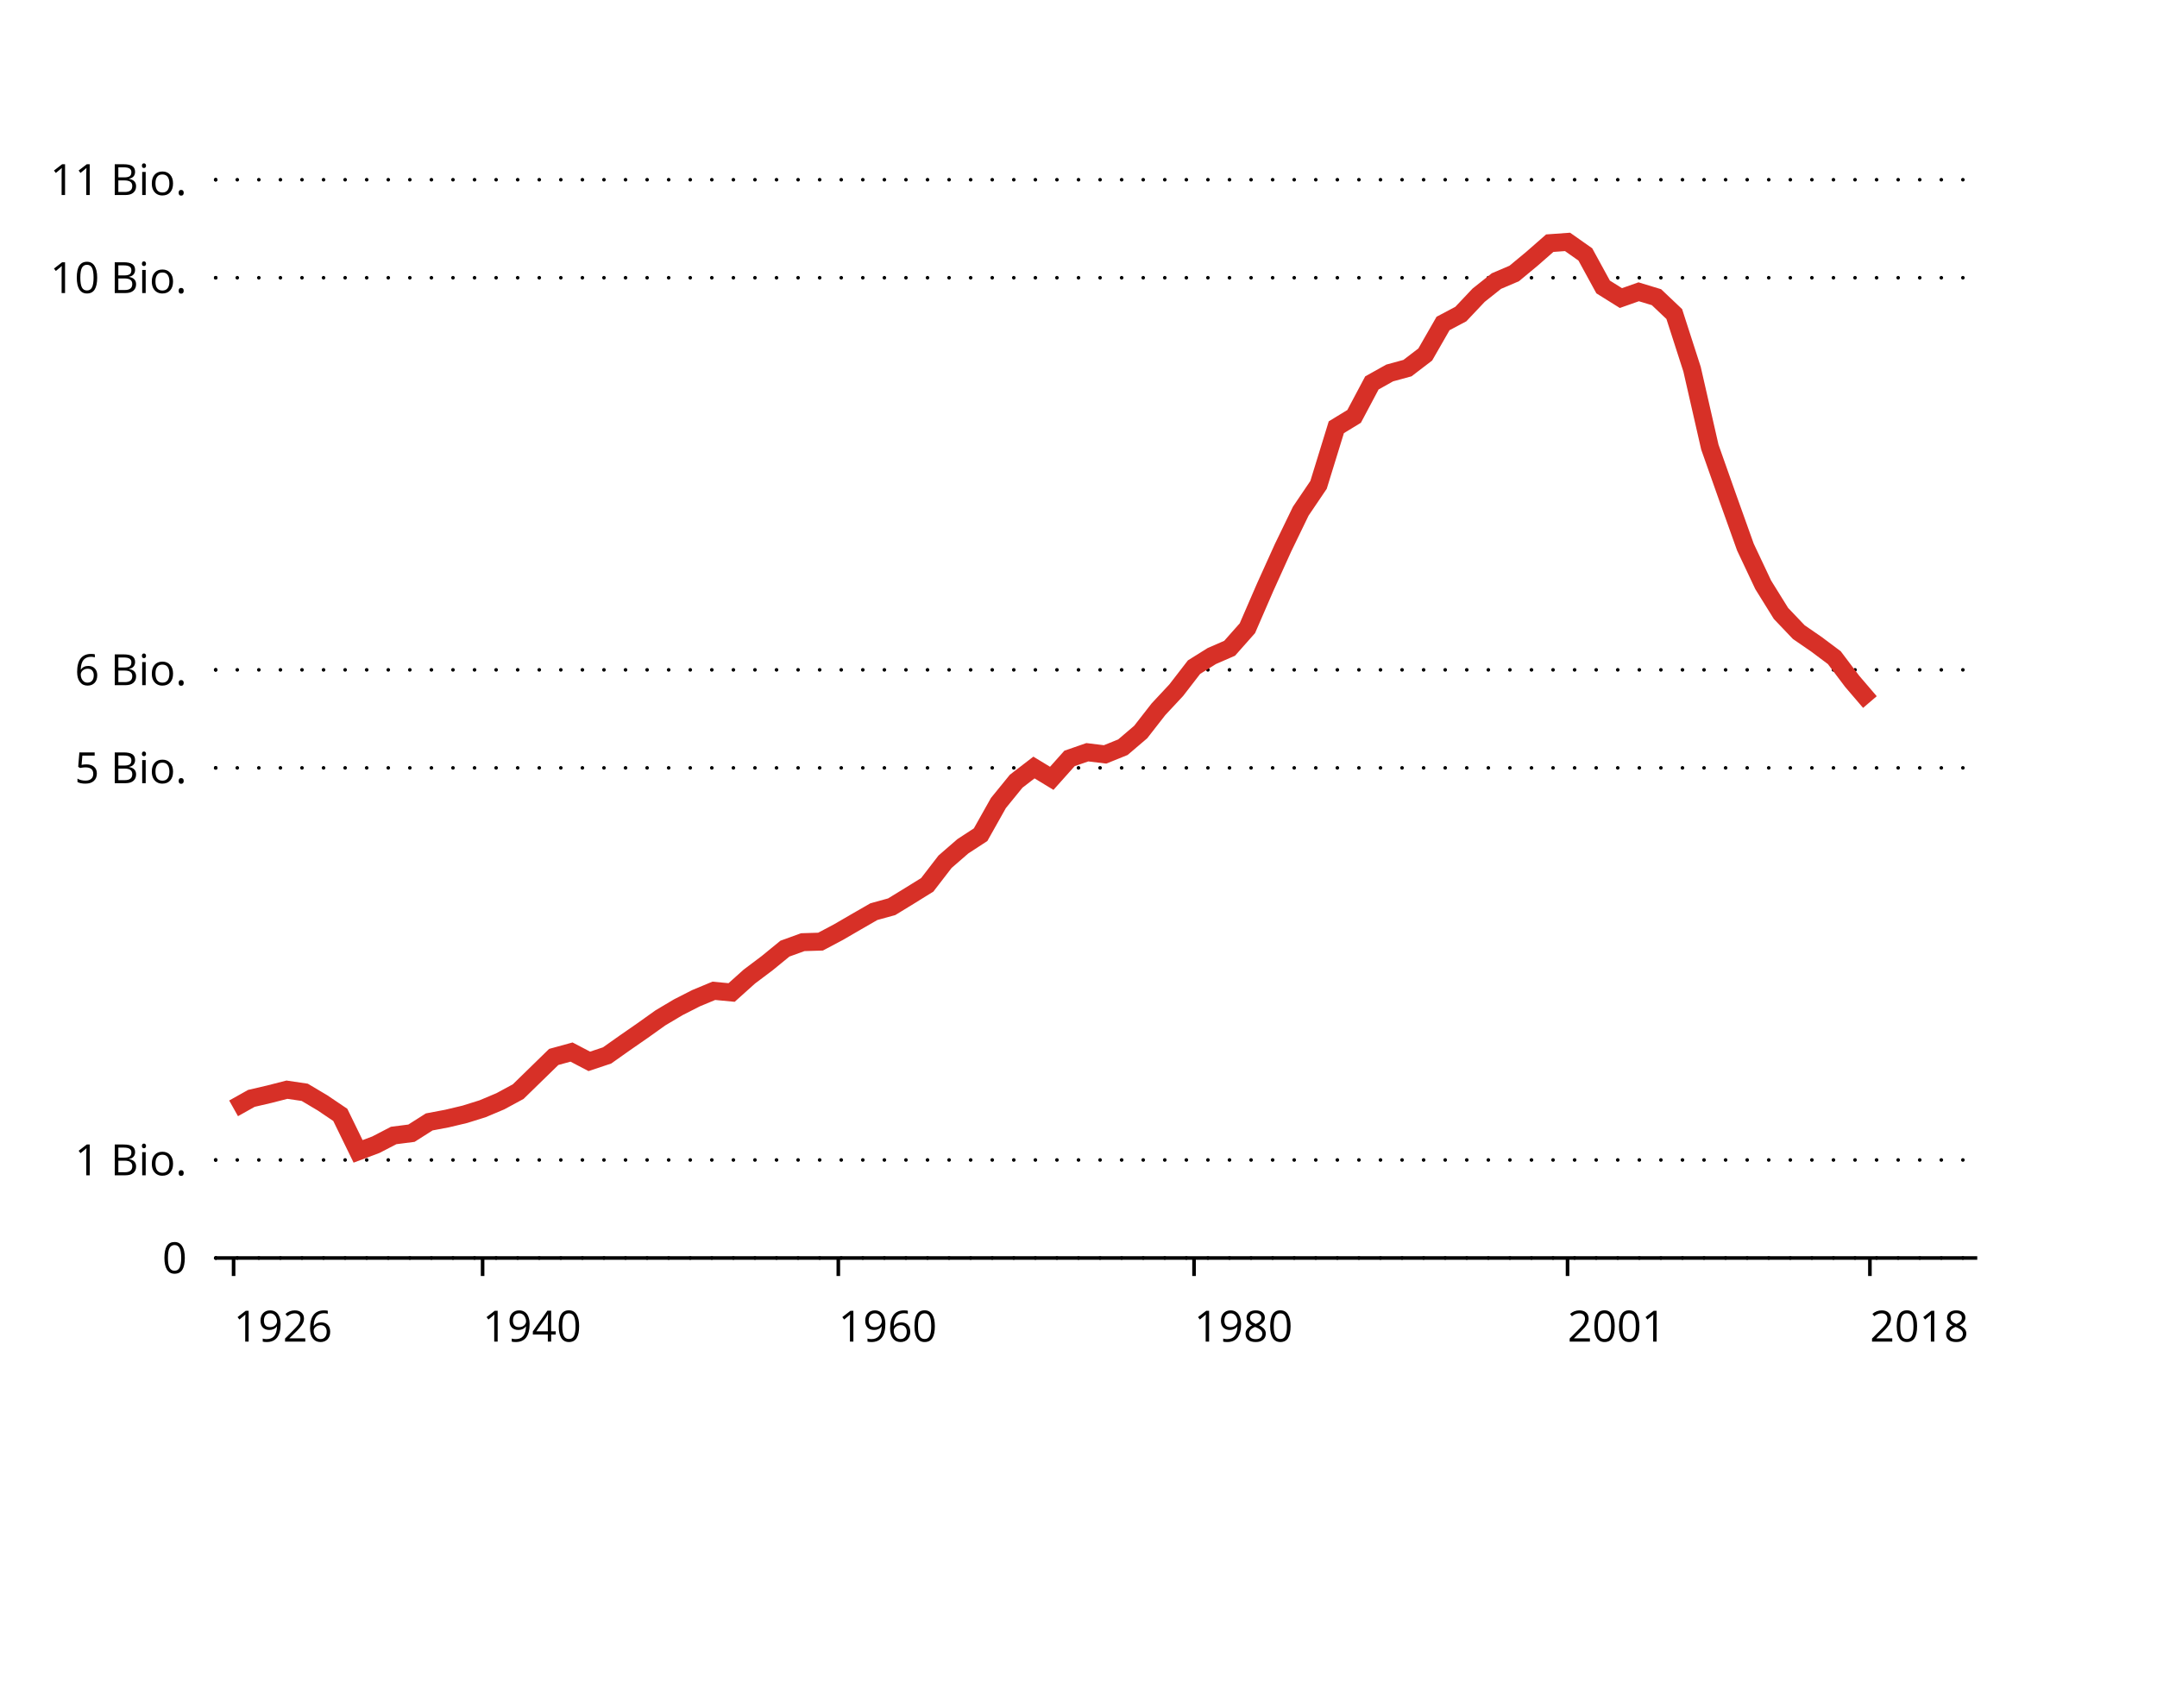
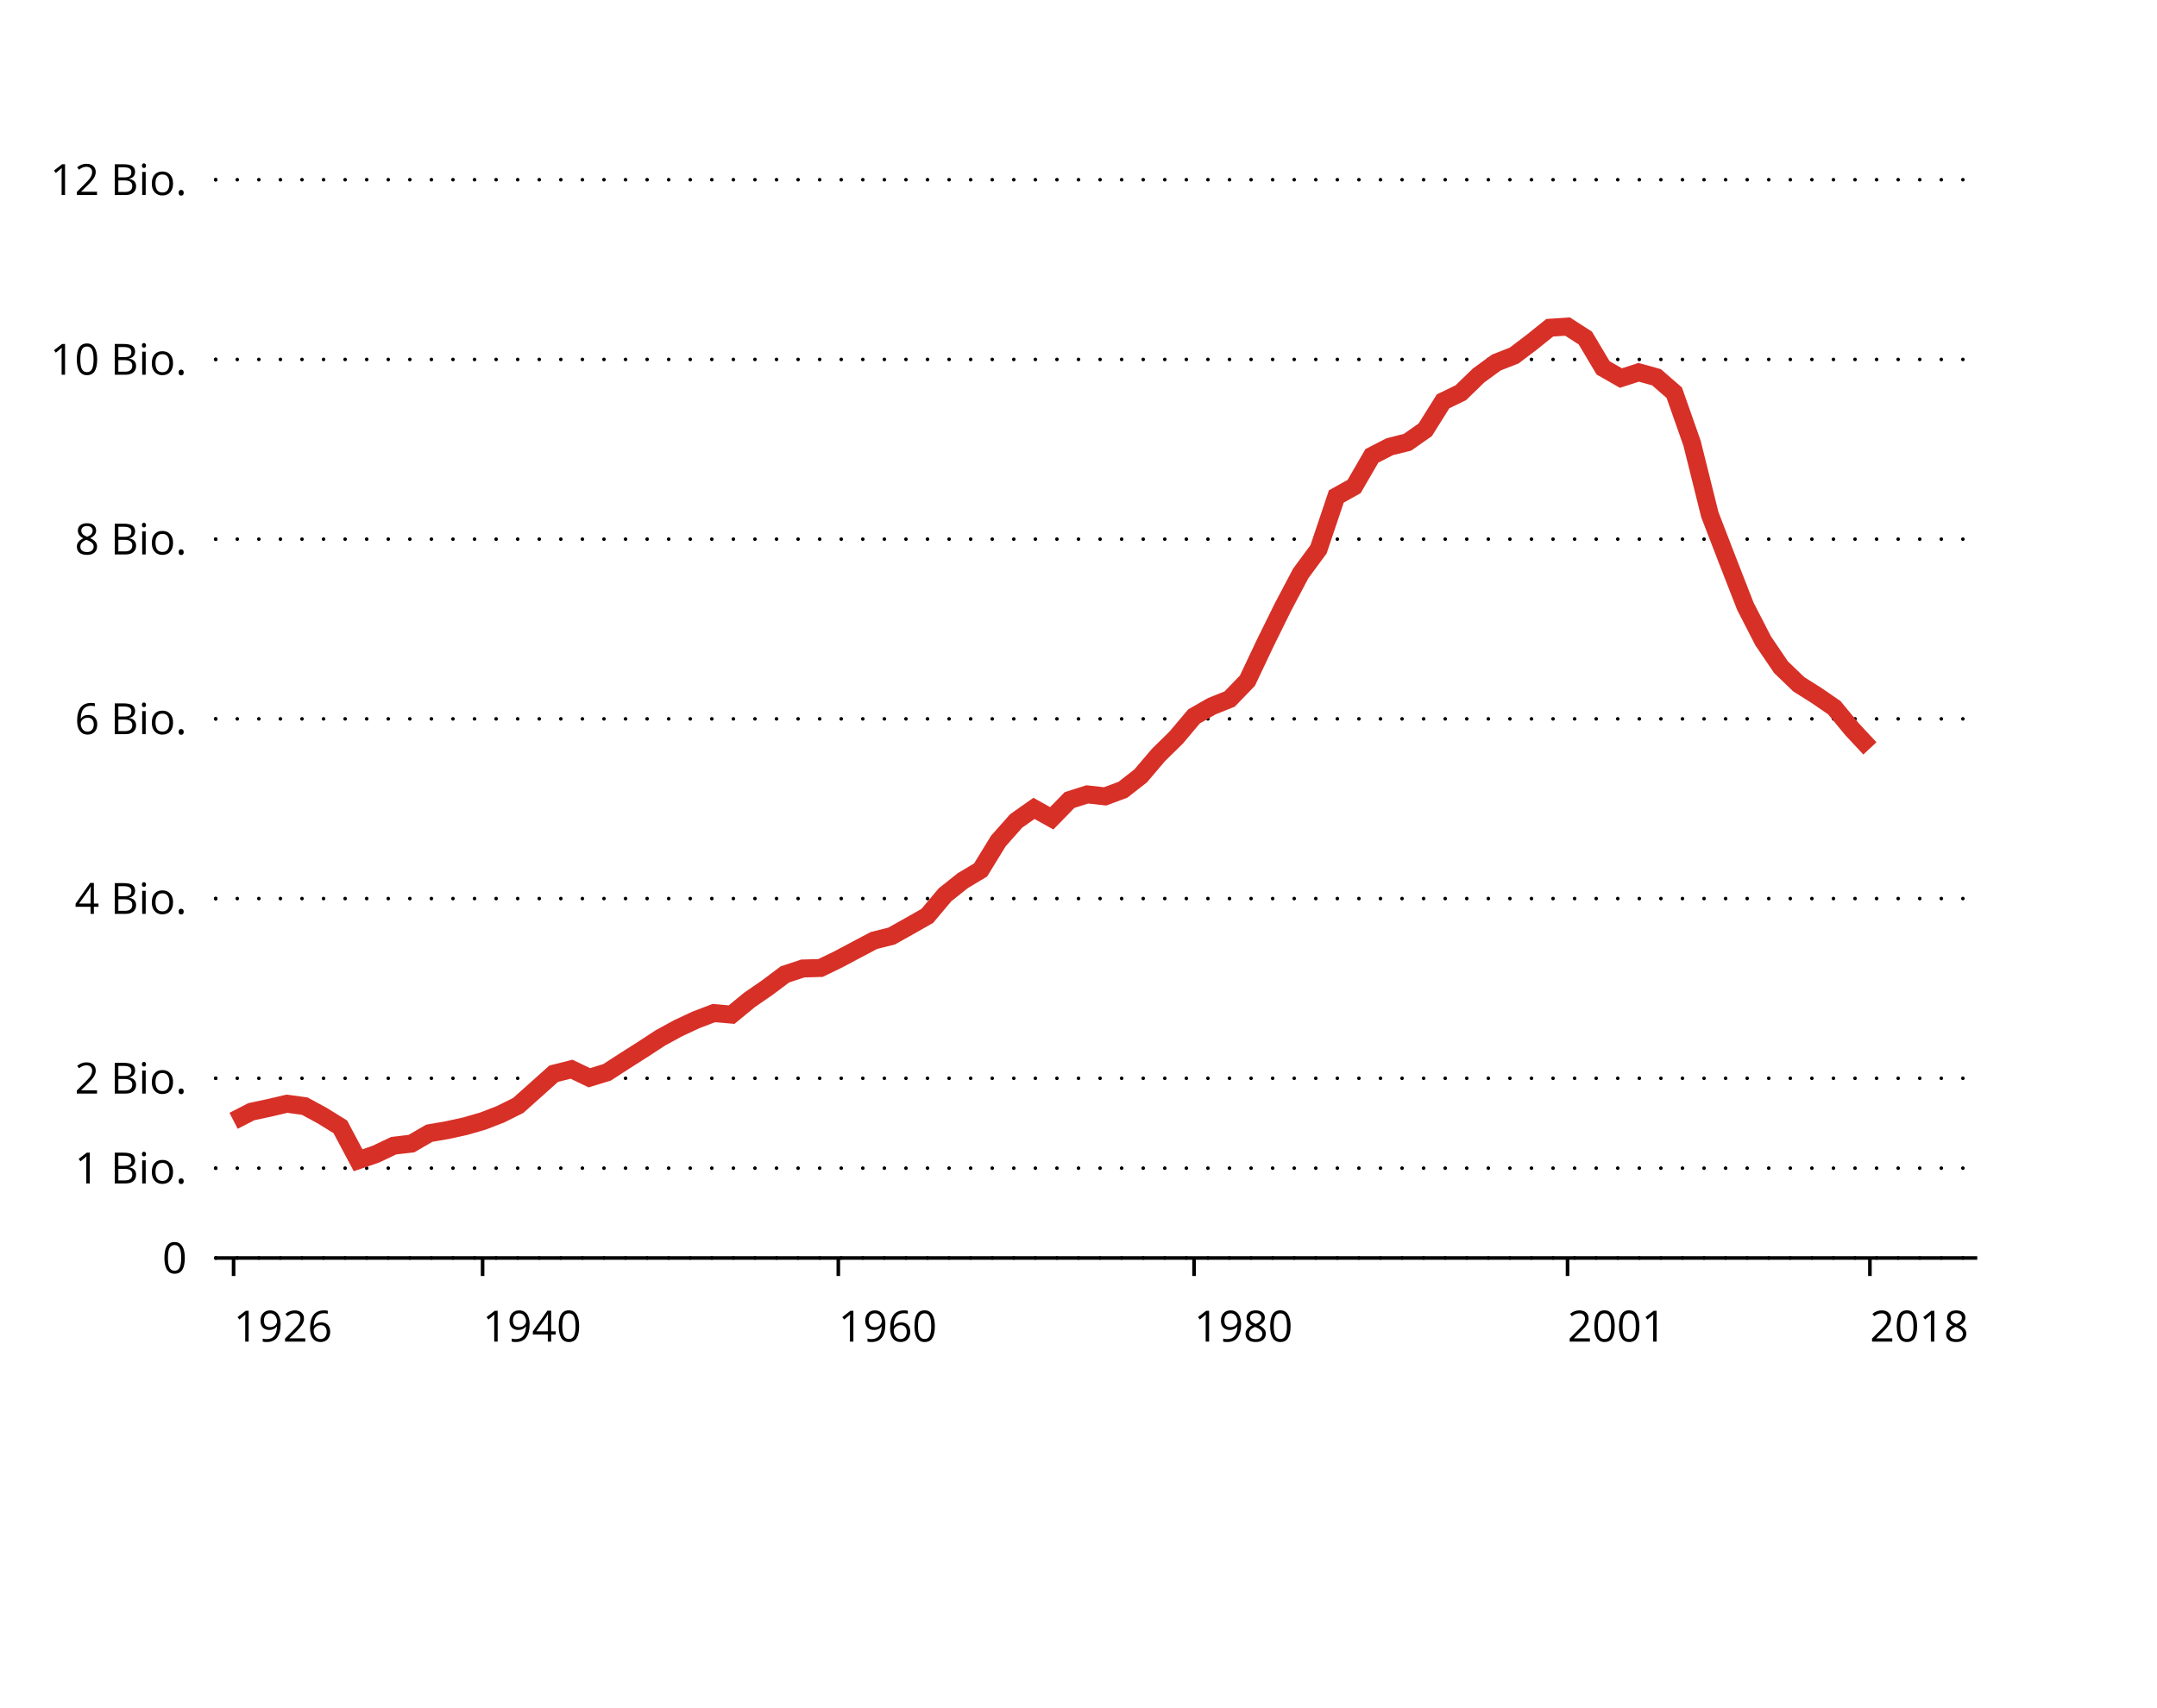
<svg xmlns="http://www.w3.org/2000/svg" viewBox="0 0 600 475" style="pointer-events:all;width:100%;height:100%">
  <g>
    <g role="presentation">
      <line x1="60" x2="550" y1="350" y2="350" style="stroke:#000000;fill:transparent;stroke-width:1;stroke-linecap:butt;stroke-linejoin:round" role="presentation" shape-rendering="auto" vector-effect="non-scaling-stroke" />
      <g role="presentation">
        <line x1="64.976" x2="64.976" y1="350" y2="50" style="stroke:transparent;fill:none;stroke-width:1;stroke-linecap:round;stroke-linejoin:round;pointer-events:visible" role="presentation" shape-rendering="auto" vector-effect="non-scaling-stroke" />
        <line x1="64.976" x2="64.976" y1="350" y2="355" style="stroke:#000000;fill:transparent;size:5px;stroke-width:1;stroke-linecap:butt;stroke-linejoin:round" role="presentation" shape-rendering="auto" vector-effect="non-scaling-stroke" />
        <text direction="inherit" x="64.976" dx="0" y="363" dy="10.26">
          <tspan x="64.976" dx="0" text-anchor="start" style="text-anchor:start;font-family:'Open Sans', 'Helvetica Neue', Helvetica, sans-serif;font-size:12px;letter-spacing:normal;padding:8px;fill:#000000;stroke:transparent;stroke-width:0">1926</tspan>
        </text>
      </g>
      <g role="presentation">
        <line x1="134.241" x2="134.241" y1="350" y2="50" style="stroke:transparent;fill:none;stroke-width:1;stroke-linecap:round;stroke-linejoin:round;pointer-events:visible" role="presentation" shape-rendering="auto" vector-effect="non-scaling-stroke" />
        <line x1="134.241" x2="134.241" y1="350" y2="355" style="stroke:#000000;fill:transparent;size:5px;stroke-width:1;stroke-linecap:butt;stroke-linejoin:round" role="presentation" shape-rendering="auto" vector-effect="non-scaling-stroke" />
        <text direction="inherit" x="134.241" dx="0" y="363" dy="10.26">
          <tspan x="134.241" dx="0" text-anchor="start" style="text-anchor:start;font-family:'Open Sans', 'Helvetica Neue', Helvetica, sans-serif;font-size:12px;letter-spacing:normal;padding:8px;fill:#000000;stroke:transparent;stroke-width:0">1940</tspan>
        </text>
      </g>
      <g role="presentation">
        <line x1="233.19" x2="233.19" y1="350" y2="50" style="stroke:transparent;fill:none;stroke-width:1;stroke-linecap:round;stroke-linejoin:round;pointer-events:visible" role="presentation" shape-rendering="auto" vector-effect="non-scaling-stroke" />
        <line x1="233.19" x2="233.19" y1="350" y2="355" style="stroke:#000000;fill:transparent;size:5px;stroke-width:1;stroke-linecap:butt;stroke-linejoin:round" role="presentation" shape-rendering="auto" vector-effect="non-scaling-stroke" />
        <text direction="inherit" x="233.19" dx="0" y="363" dy="10.26">
          <tspan x="233.19" dx="0" text-anchor="start" style="text-anchor:start;font-family:'Open Sans', 'Helvetica Neue', Helvetica, sans-serif;font-size:12px;letter-spacing:normal;padding:8px;fill:#000000;stroke:transparent;stroke-width:0">1960</tspan>
        </text>
      </g>
      <g role="presentation">
        <line x1="332.139" x2="332.139" y1="350" y2="50" style="stroke:transparent;fill:none;stroke-width:1;stroke-linecap:round;stroke-linejoin:round;pointer-events:visible" role="presentation" shape-rendering="auto" vector-effect="non-scaling-stroke" />
        <line x1="332.139" x2="332.139" y1="350" y2="355" style="stroke:#000000;fill:transparent;size:5px;stroke-width:1;stroke-linecap:butt;stroke-linejoin:round" role="presentation" shape-rendering="auto" vector-effect="non-scaling-stroke" />
        <text direction="inherit" x="332.139" dx="0" y="363" dy="10.26">
          <tspan x="332.139" dx="0" text-anchor="start" style="text-anchor:start;font-family:'Open Sans', 'Helvetica Neue', Helvetica, sans-serif;font-size:12px;letter-spacing:normal;padding:8px;fill:#000000;stroke:transparent;stroke-width:0">1980</tspan>
        </text>
      </g>
      <g role="presentation">
        <line x1="436.035" x2="436.035" y1="350" y2="50" style="stroke:transparent;fill:none;stroke-width:1;stroke-linecap:round;stroke-linejoin:round;pointer-events:visible" role="presentation" shape-rendering="auto" vector-effect="non-scaling-stroke" />
        <line x1="436.035" x2="436.035" y1="350" y2="355" style="stroke:#000000;fill:transparent;size:5px;stroke-width:1;stroke-linecap:butt;stroke-linejoin:round" role="presentation" shape-rendering="auto" vector-effect="non-scaling-stroke" />
        <text direction="inherit" x="436.035" dx="0" y="363" dy="10.26">
          <tspan x="436.035" dx="0" text-anchor="start" style="text-anchor:start;font-family:'Open Sans', 'Helvetica Neue', Helvetica, sans-serif;font-size:12px;letter-spacing:normal;padding:8px;fill:#000000;stroke:transparent;stroke-width:0">2001</tspan>
        </text>
      </g>
      <g role="presentation">
        <line x1="520.142" x2="520.142" y1="350" y2="50" style="stroke:transparent;fill:none;stroke-width:1;stroke-linecap:round;stroke-linejoin:round;pointer-events:visible" role="presentation" shape-rendering="auto" vector-effect="non-scaling-stroke" />
        <line x1="520.142" x2="520.142" y1="350" y2="355" style="stroke:#000000;fill:transparent;size:5px;stroke-width:1;stroke-linecap:butt;stroke-linejoin:round" role="presentation" shape-rendering="auto" vector-effect="non-scaling-stroke" />
        <text direction="inherit" x="520.142" dx="0" y="363" dy="10.26">
          <tspan x="520.142" dx="0" text-anchor="start" style="text-anchor:start;font-family:'Open Sans', 'Helvetica Neue', Helvetica, sans-serif;font-size:12px;letter-spacing:normal;padding:8px;fill:#000000;stroke:transparent;stroke-width:0">2018</tspan>
        </text>
      </g>
    </g>
    <g role="presentation">
      <line x1="60" x2="60" y1="50" y2="350" style="stroke:transparent;fill:transparent;stroke-width:1;stroke-linecap:butt;stroke-linejoin:round" role="presentation" shape-rendering="auto" vector-effect="non-scaling-stroke" />
      <g role="presentation">
        <line x1="60" x2="550" y1="350" y2="350" style="stroke:#000000;stroke-dasharray:0, 6;pointer-events:visible;fill:none;stroke-width:1;stroke-linecap:round;stroke-linejoin:round" role="presentation" shape-rendering="auto" vector-effect="non-scaling-stroke" />
        <line x1="60" x2="60" y1="350" y2="350" style="stroke:#000000;size:0;stroke-linecap:round;stroke-linejoin:round;fill:transparent;stroke-width:1" role="presentation" shape-rendering="auto" vector-effect="non-scaling-stroke" />
        <text direction="inherit" x="52" dx="0" y="350" dy="4.26">
          <tspan x="52" dx="0" text-anchor="end" style="text-anchor:end;font-family:'Open Sans', 'Helvetica Neue', Helvetica, sans-serif;font-size:12px;letter-spacing:normal;padding:8px;fill:#000000;stroke:transparent;stroke-width:0">0</tspan>
        </text>
      </g>
      <g role="presentation">
-         <line x1="60" x2="550" y1="322.727" y2="322.727" style="stroke:#000000;stroke-dasharray:0, 6;pointer-events:visible;fill:none;stroke-width:1;stroke-linecap:round;stroke-linejoin:round" role="presentation" shape-rendering="auto" vector-effect="non-scaling-stroke" />
-         <line x1="60" x2="60" y1="322.727" y2="322.727" style="stroke:#000000;size:0;stroke-linecap:round;stroke-linejoin:round;fill:transparent;stroke-width:1" role="presentation" shape-rendering="auto" vector-effect="non-scaling-stroke" />
-         <text direction="inherit" x="52" dx="0" y="322.727" dy="4.26">
+         <line x1="60" x2="550" y1="325" y2="325" style="stroke:#000000;stroke-dasharray:0, 6;pointer-events:visible;fill:none;stroke-width:1;stroke-linecap:round;stroke-linejoin:round" role="presentation" shape-rendering="auto" vector-effect="non-scaling-stroke" />
+         <line x1="60" x2="60" y1="325" y2="325" style="stroke:#000000;size:0;stroke-linecap:round;stroke-linejoin:round;fill:transparent;stroke-width:1" role="presentation" shape-rendering="auto" vector-effect="non-scaling-stroke" />
+         <text direction="inherit" x="52" dx="0" y="325" dy="4.26">
          <tspan x="52" dx="0" text-anchor="end" style="text-anchor:end;font-family:'Open Sans', 'Helvetica Neue', Helvetica, sans-serif;font-size:12px;letter-spacing:normal;padding:8px;fill:#000000;stroke:transparent;stroke-width:0">1 Bio.</tspan>
        </text>
      </g>
      <g role="presentation">
-         <line x1="60" x2="550" y1="213.636" y2="213.636" style="stroke:#000000;stroke-dasharray:0, 6;pointer-events:visible;fill:none;stroke-width:1;stroke-linecap:round;stroke-linejoin:round" role="presentation" shape-rendering="auto" vector-effect="non-scaling-stroke" />
-         <line x1="60" x2="60" y1="213.636" y2="213.636" style="stroke:#000000;size:0;stroke-linecap:round;stroke-linejoin:round;fill:transparent;stroke-width:1" role="presentation" shape-rendering="auto" vector-effect="non-scaling-stroke" />
-         <text direction="inherit" x="52" dx="0" y="213.636" dy="4.26">
-           <tspan x="52" dx="0" text-anchor="end" style="text-anchor:end;font-family:'Open Sans', 'Helvetica Neue', Helvetica, sans-serif;font-size:12px;letter-spacing:normal;padding:8px;fill:#000000;stroke:transparent;stroke-width:0">5 Bio.</tspan>
+         <line x1="60" x2="550" y1="300" y2="300" style="stroke:#000000;stroke-dasharray:0, 6;pointer-events:visible;fill:none;stroke-width:1;stroke-linecap:round;stroke-linejoin:round" role="presentation" shape-rendering="auto" vector-effect="non-scaling-stroke" />
+         <line x1="60" x2="60" y1="300" y2="300" style="stroke:#000000;size:0;stroke-linecap:round;stroke-linejoin:round;fill:transparent;stroke-width:1" role="presentation" shape-rendering="auto" vector-effect="non-scaling-stroke" />
+         <text direction="inherit" x="52" dx="0" y="300" dy="4.26">
+           <tspan x="52" dx="0" text-anchor="end" style="text-anchor:end;font-family:'Open Sans', 'Helvetica Neue', Helvetica, sans-serif;font-size:12px;letter-spacing:normal;padding:8px;fill:#000000;stroke:transparent;stroke-width:0">2 Bio.</tspan>
        </text>
      </g>
      <g role="presentation">
-         <line x1="60" x2="550" y1="186.364" y2="186.364" style="stroke:#000000;stroke-dasharray:0, 6;pointer-events:visible;fill:none;stroke-width:1;stroke-linecap:round;stroke-linejoin:round" role="presentation" shape-rendering="auto" vector-effect="non-scaling-stroke" />
-         <line x1="60" x2="60" y1="186.364" y2="186.364" style="stroke:#000000;size:0;stroke-linecap:round;stroke-linejoin:round;fill:transparent;stroke-width:1" role="presentation" shape-rendering="auto" vector-effect="non-scaling-stroke" />
-         <text direction="inherit" x="52" dx="0" y="186.364" dy="4.26">
+         <line x1="60" x2="550" y1="250" y2="250" style="stroke:#000000;stroke-dasharray:0, 6;pointer-events:visible;fill:none;stroke-width:1;stroke-linecap:round;stroke-linejoin:round" role="presentation" shape-rendering="auto" vector-effect="non-scaling-stroke" />
+         <line x1="60" x2="60" y1="250" y2="250" style="stroke:#000000;size:0;stroke-linecap:round;stroke-linejoin:round;fill:transparent;stroke-width:1" role="presentation" shape-rendering="auto" vector-effect="non-scaling-stroke" />
+         <text direction="inherit" x="52" dx="0" y="250" dy="4.26">
+           <tspan x="52" dx="0" text-anchor="end" style="text-anchor:end;font-family:'Open Sans', 'Helvetica Neue', Helvetica, sans-serif;font-size:12px;letter-spacing:normal;padding:8px;fill:#000000;stroke:transparent;stroke-width:0">4 Bio.</tspan>
+         </text>
+       </g>
+       <g role="presentation">
+         <line x1="60" x2="550" y1="200" y2="200" style="stroke:#000000;stroke-dasharray:0, 6;pointer-events:visible;fill:none;stroke-width:1;stroke-linecap:round;stroke-linejoin:round" role="presentation" shape-rendering="auto" vector-effect="non-scaling-stroke" />
+         <line x1="60" x2="60" y1="200" y2="200" style="stroke:#000000;size:0;stroke-linecap:round;stroke-linejoin:round;fill:transparent;stroke-width:1" role="presentation" shape-rendering="auto" vector-effect="non-scaling-stroke" />
+         <text direction="inherit" x="52" dx="0" y="200" dy="4.26">
          <tspan x="52" dx="0" text-anchor="end" style="text-anchor:end;font-family:'Open Sans', 'Helvetica Neue', Helvetica, sans-serif;font-size:12px;letter-spacing:normal;padding:8px;fill:#000000;stroke:transparent;stroke-width:0">6 Bio.</tspan>
        </text>
      </g>
      <g role="presentation">
-         <line x1="60" x2="550" y1="77.273" y2="77.273" style="stroke:#000000;stroke-dasharray:0, 6;pointer-events:visible;fill:none;stroke-width:1;stroke-linecap:round;stroke-linejoin:round" role="presentation" shape-rendering="auto" vector-effect="non-scaling-stroke" />
-         <line x1="60" x2="60" y1="77.273" y2="77.273" style="stroke:#000000;size:0;stroke-linecap:round;stroke-linejoin:round;fill:transparent;stroke-width:1" role="presentation" shape-rendering="auto" vector-effect="non-scaling-stroke" />
-         <text direction="inherit" x="52" dx="0" y="77.273" dy="4.26">
+         <line x1="60" x2="550" y1="150" y2="150" style="stroke:#000000;stroke-dasharray:0, 6;pointer-events:visible;fill:none;stroke-width:1;stroke-linecap:round;stroke-linejoin:round" role="presentation" shape-rendering="auto" vector-effect="non-scaling-stroke" />
+         <line x1="60" x2="60" y1="150" y2="150" style="stroke:#000000;size:0;stroke-linecap:round;stroke-linejoin:round;fill:transparent;stroke-width:1" role="presentation" shape-rendering="auto" vector-effect="non-scaling-stroke" />
+         <text direction="inherit" x="52" dx="0" y="150" dy="4.26">
+           <tspan x="52" dx="0" text-anchor="end" style="text-anchor:end;font-family:'Open Sans', 'Helvetica Neue', Helvetica, sans-serif;font-size:12px;letter-spacing:normal;padding:8px;fill:#000000;stroke:transparent;stroke-width:0">8 Bio.</tspan>
+         </text>
+       </g>
+       <g role="presentation">
+         <line x1="60" x2="550" y1="100" y2="100" style="stroke:#000000;stroke-dasharray:0, 6;pointer-events:visible;fill:none;stroke-width:1;stroke-linecap:round;stroke-linejoin:round" role="presentation" shape-rendering="auto" vector-effect="non-scaling-stroke" />
+         <line x1="60" x2="60" y1="100" y2="100" style="stroke:#000000;size:0;stroke-linecap:round;stroke-linejoin:round;fill:transparent;stroke-width:1" role="presentation" shape-rendering="auto" vector-effect="non-scaling-stroke" />
+         <text direction="inherit" x="52" dx="0" y="100" dy="4.26">
          <tspan x="52" dx="0" text-anchor="end" style="text-anchor:end;font-family:'Open Sans', 'Helvetica Neue', Helvetica, sans-serif;font-size:12px;letter-spacing:normal;padding:8px;fill:#000000;stroke:transparent;stroke-width:0">10 Bio.</tspan>
        </text>
      </g>
      <g role="presentation">
        <line x1="60" x2="550" y1="50" y2="50" style="stroke:#000000;stroke-dasharray:0, 6;pointer-events:visible;fill:none;stroke-width:1;stroke-linecap:round;stroke-linejoin:round" role="presentation" shape-rendering="auto" vector-effect="non-scaling-stroke" />
        <line x1="60" x2="60" y1="50" y2="50" style="stroke:#000000;size:0;stroke-linecap:round;stroke-linejoin:round;fill:transparent;stroke-width:1" role="presentation" shape-rendering="auto" vector-effect="non-scaling-stroke" />
        <text direction="inherit" x="52" dx="0" y="50" dy="4.26">
-           <tspan x="52" dx="0" text-anchor="end" style="text-anchor:end;font-family:'Open Sans', 'Helvetica Neue', Helvetica, sans-serif;font-size:12px;letter-spacing:normal;padding:8px;fill:#000000;stroke:transparent;stroke-width:0">11 Bio.</tspan>
+           <tspan x="52" dx="0" text-anchor="end" style="text-anchor:end;font-family:'Open Sans', 'Helvetica Neue', Helvetica, sans-serif;font-size:12px;letter-spacing:normal;padding:8px;fill:#000000;stroke:transparent;stroke-width:0">12 Bio.</tspan>
        </text>
      </g>
    </g>
    <g style="height:100%;width:100%;user-select:none" clip-path="url(#victory-clip-2)">
      <defs>
        <clipPath id="victory-clip-2">
          <rect x="60" y="50" width="490" height="300" role="presentation" shape-rendering="auto" vector-effect="non-scaling-stroke" />
        </clipPath>
      </defs>
-       <path d="M64.976,308.365L69.924,305.589L74.871,304.438L79.819,303.173L84.766,303.906L89.714,306.844L94.661,310.187L99.608,320.333L104.556,318.481L109.503,315.915L114.451,315.279L119.398,312.14L124.346,311.202L129.293,310.026L134.241,308.48L139.188,306.394L144.136,303.713L154.03,294.064L158.978,292.703L163.925,295.294L168.873,293.641L173.82,290.142L178.768,286.711L183.715,283.182L188.663,280.242L193.61,277.722L198.558,275.663L203.505,276.132L208.453,271.692L213.4,267.969L218.347,263.925L223.295,262.133L228.242,261.98L233.19,259.359L238.137,256.485L243.085,253.637L248.032,252.274L252.98,249.246L257.927,246.178L262.875,239.758L267.822,235.46L272.769,232.228L277.717,223.425L282.664,217.345L287.612,213.538L292.559,216.546L297.507,211.005L302.454,209.289L307.402,209.892L312.349,207.887L317.297,203.671L322.244,197.325L327.191,192.02L332.139,185.611L337.086,182.518L342.034,180.364L346.981,174.781L351.929,163.375L356.876,152.436L361.824,142.217L366.771,134.903L371.719,118.866L376.666,115.85L381.613,106.536L386.561,103.768L391.508,102.415L396.456,98.63L401.403,90.001L406.351,87.375L411.298,82.138L416.246,78.2L421.193,76.089L426.141,71.99L431.088,67.656L436.035,67.302L440.983,70.785L445.93,79.839L450.878,82.929L455.825,81.181L460.773,82.684L465.72,87.372L470.668,102.715L475.615,124.381L480.563,138.385L485.51,152.213L490.457,162.707L495.405,170.671L500.352,175.866L505.3,179.275L510.247,182.982L515.195,189.544L520.142,195.325" style="fill:transparent;stroke:#d73027;stroke-width:5;opacity:1" role="presentation" shape-rendering="auto" />
+       <path d="M64.976,311.835L69.924,309.29L74.871,308.235L79.819,307.075L84.766,307.748L89.714,310.44L94.661,313.505L99.608,322.805L104.556,321.108L109.503,318.755L114.451,318.173L119.398,315.295L124.346,314.435L129.293,313.358L134.241,311.94L139.188,310.027L144.136,307.57L154.03,298.725L158.978,297.478L163.925,299.853L168.873,298.337L173.82,295.13L178.768,291.985L183.715,288.75L188.663,286.055L193.61,283.745L198.558,281.858L203.505,282.288L208.453,278.217L213.4,274.805L218.347,271.097L223.295,269.455L228.242,269.315L233.19,266.913L238.137,264.278L243.085,261.668L248.032,260.418L252.98,257.642L257.927,254.83L262.875,248.945L267.822,245.005L272.769,242.043L277.717,233.973L282.664,228.4L287.612,224.91L292.559,227.668L297.507,222.587L302.454,221.015L307.402,221.567L312.349,219.73L317.297,215.865L322.244,210.047L327.191,205.185L332.139,199.31L337.086,196.475L342.034,194.5L346.981,189.382L351.929,178.928L356.876,168.9L361.824,159.532L366.771,152.828L371.719,138.127L376.666,135.363L381.613,126.825L386.561,124.287L391.508,123.047L396.456,119.578L401.403,111.667L406.351,109.26L411.298,104.46L416.246,100.85L421.193,98.915L426.141,95.157L431.088,91.185L436.035,90.86L440.983,94.052L445.93,102.353L450.878,105.185L455.825,103.583L460.773,104.96L465.72,109.257L470.668,123.322L475.615,143.183L480.563,156.02L485.51,168.695L490.457,178.315L495.405,185.615L500.352,190.377L505.3,193.502L510.247,196.9L515.195,202.915L520.142,208.215" style="fill:transparent;stroke:#d73027;stroke-width:5;opacity:1" role="presentation" shape-rendering="auto" />
    </g>
  </g>
</svg>
